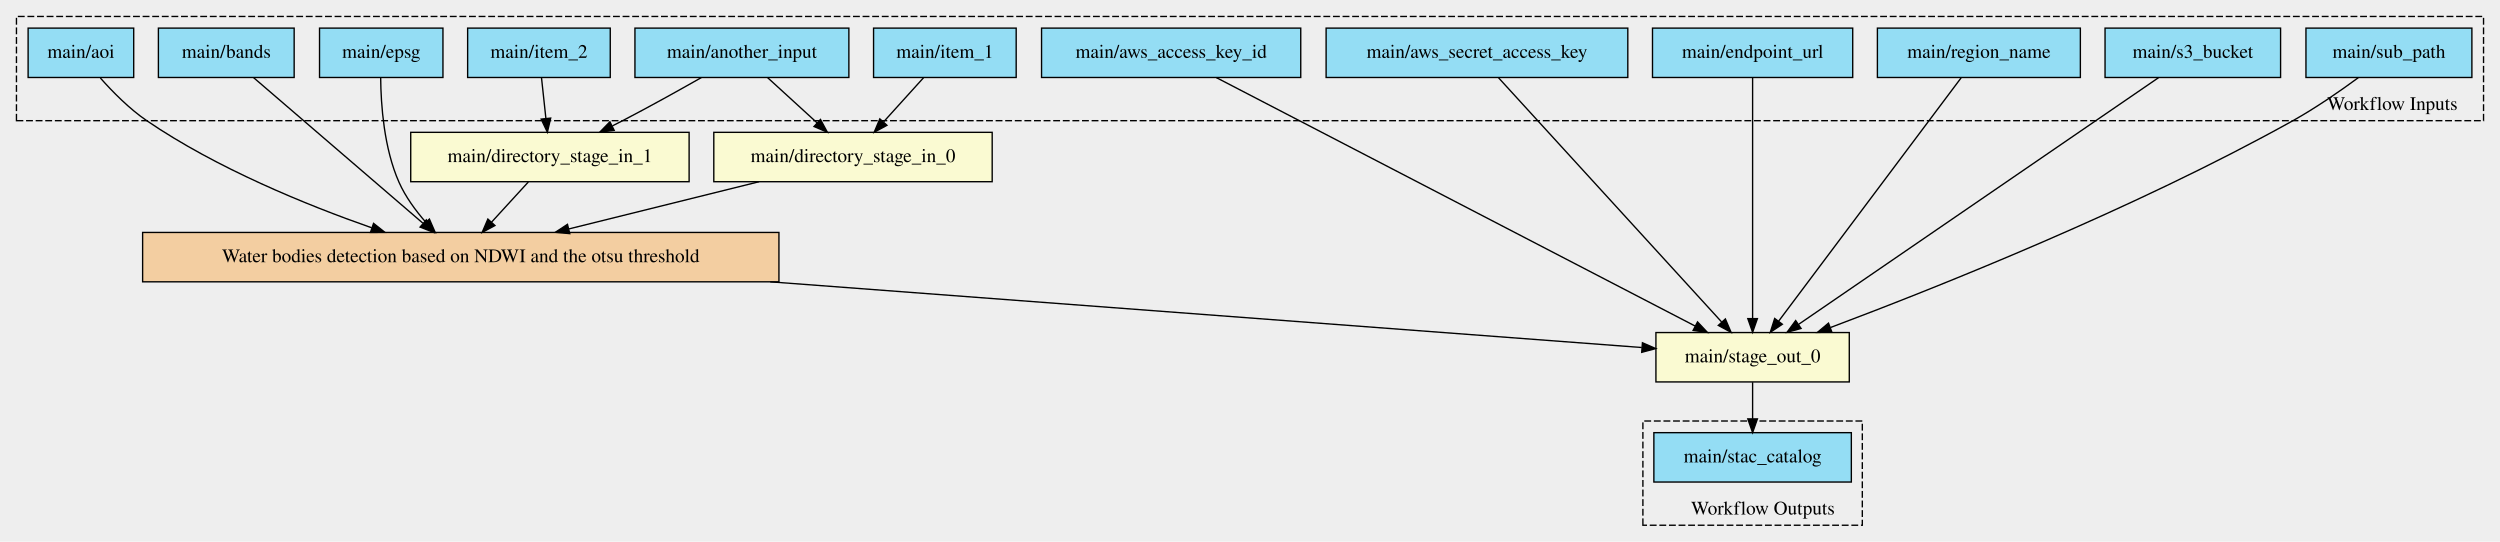
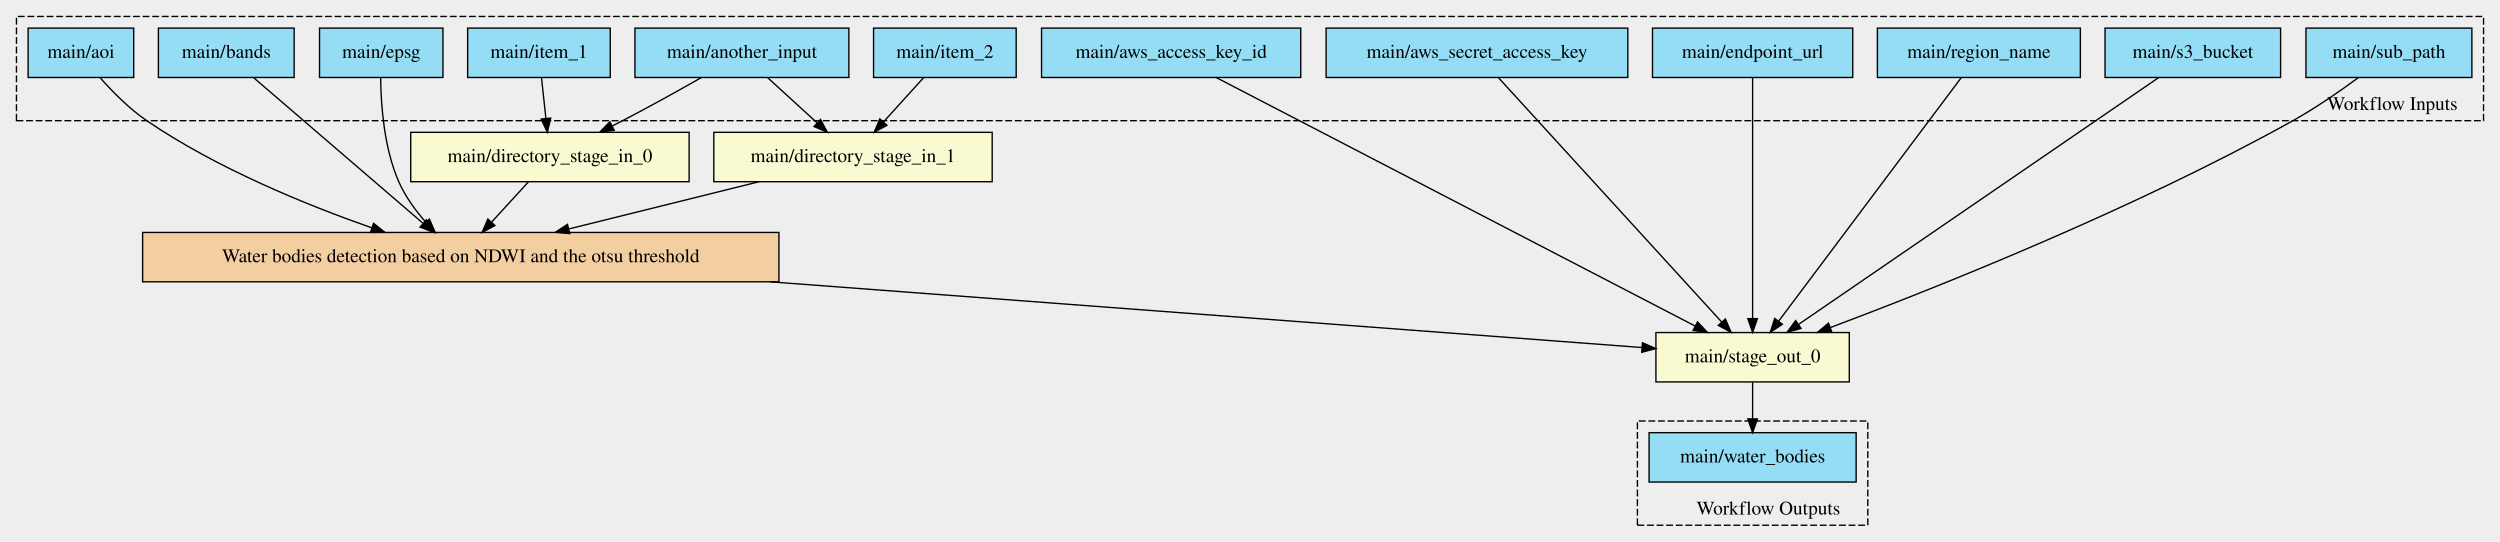
<svg xmlns="http://www.w3.org/2000/svg" width="1823pt" height="395pt" viewBox="0.00 0.00 1823.00 395.00">
  <g id="graph0" class="graph" transform="scale(1 1) rotate(0) translate(4 391)">
    <polygon fill="#eeeeee" stroke="transparent" points="-4,4 -4,-391 1819,-391 1819,4 -4,4" />
    <g id="clust1" class="cluster">
      <polygon fill="#eeeeee" stroke="black" stroke-dasharray="5,2" points="8,-303 8,-379 1807,-379 1807,-303 8,-303" />
      <text text-anchor="middle" x="1740.5" y="-310.8" font-family="Times,serif" font-size="14.00">Workflow Inputs</text>
    </g>
    <g id="clust2" class="cluster">
-       <polygon fill="#eeeeee" stroke="black" stroke-dasharray="5,2" points="1194,-8 1194,-84 1354,-84 1354,-8 1194,-8" />
-       <text text-anchor="middle" x="1281.5" y="-15.8" font-family="Times,serif" font-size="14.00">Workflow Outputs</text>
+       <polygon fill="#eeeeee" stroke="black" stroke-dasharray="5,2" points="1190,-8 1190,-84 1358,-84 1358,-8 1190,-8" />
+       <text text-anchor="middle" x="1285.5" y="-15.8" font-family="Times,serif" font-size="14.00">Workflow Outputs</text>
    </g>
    <g id="node1" class="node">
      <polygon fill="lightgoldenrodyellow" stroke="black" points="295.5,-258.5 295.5,-294.5 498.5,-294.5 498.5,-258.5 295.5,-258.5" />
-       <text text-anchor="middle" x="397" y="-272.8" font-family="Times,serif" font-size="14.00">main/directory_stage_in_1</text>
+       <text text-anchor="middle" x="397" y="-272.8" font-family="Times,serif" font-size="14.00">main/directory_stage_in_0</text>
    </g>
    <g id="node2" class="node">
      <polygon fill="#f3cea1" stroke="black" points="100,-185.5 100,-221.5 564,-221.5 564,-185.5 100,-185.5" />
      <text text-anchor="middle" x="332" y="-199.8" font-family="Times,serif" font-size="14.00">Water bodies detection based on NDWI and the otsu threshold</text>
    </g>
    <g id="edge1" class="edge">
      <path fill="none" stroke="black" d="M381.27,-258.31C373.2,-249.5 363.24,-238.63 354.39,-228.96" />
      <polygon fill="black" stroke="black" points="356.92,-226.54 347.59,-221.53 351.76,-231.27 356.92,-226.54" />
    </g>
    <g id="node4" class="node">
      <polygon fill="lightgoldenrodyellow" stroke="black" points="1203.5,-112.5 1203.5,-148.5 1344.5,-148.5 1344.5,-112.5 1203.5,-112.5" />
      <text text-anchor="middle" x="1274" y="-126.8" font-family="Times,serif" font-size="14.00">main/stage_out_0</text>
    </g>
    <g id="edge3" class="edge">
      <path fill="none" stroke="black" d="M557.63,-185.49C762.6,-170.04 1053.59,-148.11 1193.18,-137.59" />
      <polygon fill="black" stroke="black" points="1193.66,-141.07 1203.37,-136.82 1193.14,-134.08 1193.66,-141.07" />
    </g>
    <g id="node3" class="node">
      <polygon fill="lightgoldenrodyellow" stroke="black" points="516.5,-258.5 516.5,-294.5 719.5,-294.5 719.5,-258.5 516.5,-258.5" />
-       <text text-anchor="middle" x="618" y="-272.8" font-family="Times,serif" font-size="14.00">main/directory_stage_in_0</text>
+       <text text-anchor="middle" x="618" y="-272.8" font-family="Times,serif" font-size="14.00">main/directory_stage_in_1</text>
    </g>
    <g id="edge2" class="edge">
      <path fill="none" stroke="black" d="M549.5,-258.49C507.79,-248.14 454.37,-234.88 410.9,-224.09" />
      <polygon fill="black" stroke="black" points="411.49,-220.63 400.94,-221.61 409.8,-227.42 411.49,-220.63" />
    </g>
    <g id="node17" class="node">
-       <polygon fill="#94ddf4" stroke="black" points="1202,-39.5 1202,-75.5 1346,-75.5 1346,-39.5 1202,-39.5" />
-       <text text-anchor="middle" x="1274" y="-53.8" font-family="Times,serif" font-size="14.00">main/stac_catalog</text>
+       <polygon fill="#94ddf4" stroke="black" points="1198.5,-39.5 1198.5,-75.5 1349.5,-75.5 1349.5,-39.5 1198.5,-39.5" />
+       <text text-anchor="middle" x="1274" y="-53.8" font-family="Times,serif" font-size="14.00">main/water_bodies</text>
    </g>
    <g id="edge17" class="edge">
      <path fill="none" stroke="black" d="M1274,-112.31C1274,-104.29 1274,-94.55 1274,-85.57" />
      <polygon fill="black" stroke="black" points="1277.5,-85.53 1274,-75.53 1270.5,-85.53 1277.5,-85.53" />
    </g>
    <g id="node5" class="node">
      <polygon fill="#94ddf4" stroke="black" points="16.5,-334.5 16.5,-370.5 93.5,-370.5 93.5,-334.5 16.5,-334.5" />
      <text text-anchor="middle" x="55" y="-348.8" font-family="Times,serif" font-size="14.00">main/aoi</text>
    </g>
    <g id="edge4" class="edge">
      <path fill="none" stroke="black" d="M69.19,-334.12C78.1,-324.05 90.28,-311.68 103,-303 154.02,-268.22 219.3,-241.61 267.09,-224.87" />
      <polygon fill="black" stroke="black" points="268.4,-228.12 276.71,-221.55 266.12,-221.5 268.4,-228.12" />
    </g>
    <g id="node6" class="node">
      <polygon fill="#94ddf4" stroke="black" points="111.5,-334.5 111.5,-370.5 210.5,-370.5 210.5,-334.5 111.5,-334.5" />
      <text text-anchor="middle" x="161" y="-348.8" font-family="Times,serif" font-size="14.00">main/bands</text>
    </g>
    <g id="edge5" class="edge">
      <path fill="none" stroke="black" d="M180.95,-334.35C211.45,-308.13 269.78,-257.99 304.35,-228.27" />
      <polygon fill="black" stroke="black" points="306.87,-230.71 312.18,-221.54 302.31,-225.41 306.87,-230.71" />
    </g>
    <g id="node7" class="node">
      <polygon fill="#94ddf4" stroke="black" points="229,-334.5 229,-370.5 319,-370.5 319,-334.5 229,-334.5" />
      <text text-anchor="middle" x="274" y="-348.8" font-family="Times,serif" font-size="14.00">main/epsg</text>
    </g>
    <g id="edge6" class="edge">
      <path fill="none" stroke="black" d="M273.59,-334.17C273.76,-314.79 275.94,-282.85 287,-258 291.69,-247.47 299.08,-237.4 306.54,-228.88" />
      <polygon fill="black" stroke="black" points="309.11,-231.26 313.33,-221.54 303.97,-226.51 309.11,-231.26" />
    </g>
    <g id="node8" class="node">
      <polygon fill="#94ddf4" stroke="black" points="459,-334.5 459,-370.5 615,-370.5 615,-334.5 459,-334.5" />
      <text text-anchor="middle" x="537" y="-348.8" font-family="Times,serif" font-size="14.00">main/another_input</text>
    </g>
-     <g id="edge8" class="edge">
+     <g id="edge7" class="edge">
      <path fill="none" stroke="black" d="M507.44,-334.44C490.72,-324.94 469.34,-313.03 450,-303 447.58,-301.74 445.08,-300.47 442.56,-299.2" />
      <polygon fill="black" stroke="black" points="443.87,-295.94 433.35,-294.63 440.75,-302.21 443.87,-295.94" />
    </g>
-     <g id="edge7" class="edge">
+     <g id="edge8" class="edge">
      <path fill="none" stroke="black" d="M555.79,-334.34C566.52,-324.53 580.14,-312.08 591.91,-301.34" />
      <polygon fill="black" stroke="black" points="594.29,-303.9 599.32,-294.57 589.57,-298.73 594.29,-303.9" />
    </g>
    <g id="node9" class="node">
-       <polygon fill="#94ddf4" stroke="black" points="633,-334.5 633,-370.5 737,-370.5 737,-334.5 633,-334.5" />
-       <text text-anchor="middle" x="685" y="-348.8" font-family="Times,serif" font-size="14.00">main/item_1</text>
+       <polygon fill="#94ddf4" stroke="black" points="337,-334.5 337,-370.5 441,-370.5 441,-334.5 337,-334.5" />
+       <text text-anchor="middle" x="389" y="-348.8" font-family="Times,serif" font-size="14.00">main/item_1</text>
    </g>
    <g id="edge9" class="edge">
+       <path fill="none" stroke="black" d="M390.86,-334.34C391.8,-325.56 392.98,-314.66 394.05,-304.77" />
+       <polygon fill="black" stroke="black" points="397.56,-304.89 395.15,-294.57 390.6,-304.14 397.56,-304.89" />
+     </g>
+     <g id="node10" class="node">
+       <polygon fill="#94ddf4" stroke="black" points="633,-334.5 633,-370.5 737,-370.5 737,-334.5 633,-334.5" />
+       <text text-anchor="middle" x="685" y="-348.8" font-family="Times,serif" font-size="14.00">main/item_2</text>
+     </g>
+     <g id="edge10" class="edge">
      <path fill="none" stroke="black" d="M669.46,-334.34C660.84,-324.81 649.95,-312.79 640.42,-302.26" />
      <polygon fill="black" stroke="black" points="642.76,-299.63 633.46,-294.57 637.57,-304.33 642.76,-299.63" />
-     </g>
-     <g id="node10" class="node">
-       <polygon fill="#94ddf4" stroke="black" points="337,-334.5 337,-370.5 441,-370.5 441,-334.5 337,-334.5" />
-       <text text-anchor="middle" x="389" y="-348.8" font-family="Times,serif" font-size="14.00">main/item_2</text>
-     </g>
-     <g id="edge10" class="edge">
-       <path fill="none" stroke="black" d="M390.86,-334.34C391.8,-325.56 392.98,-314.66 394.05,-304.77" />
-       <polygon fill="black" stroke="black" points="397.56,-304.89 395.15,-294.57 390.6,-304.14 397.56,-304.89" />
    </g>
    <g id="node11" class="node">
      <polygon fill="#94ddf4" stroke="black" points="755.5,-334.5 755.5,-370.5 944.5,-370.5 944.5,-334.5 755.5,-334.5" />
      <text text-anchor="middle" x="850" y="-348.8" font-family="Times,serif" font-size="14.00">main/aws_access_key_id</text>
    </g>
    <g id="edge11" class="edge">
      <path fill="none" stroke="black" d="M882.92,-334.42C959.15,-294.86 1147.73,-197.02 1232.07,-153.26" />
      <polygon fill="black" stroke="black" points="1233.84,-156.28 1241.1,-148.57 1230.61,-150.07 1233.84,-156.28" />
    </g>
    <g id="node12" class="node">
      <polygon fill="#94ddf4" stroke="black" points="963,-334.5 963,-370.5 1183,-370.5 1183,-334.5 963,-334.5" />
      <text text-anchor="middle" x="1073" y="-348.8" font-family="Times,serif" font-size="14.00">main/aws_secret_access_key</text>
    </g>
    <g id="edge12" class="edge">
      <path fill="none" stroke="black" d="M1088.77,-334.24C1124.22,-295.44 1210.28,-201.24 1251.4,-156.23" />
      <polygon fill="black" stroke="black" points="1254.14,-158.43 1258.3,-148.68 1248.97,-153.7 1254.14,-158.43" />
    </g>
    <g id="node13" class="node">
      <polygon fill="#94ddf4" stroke="black" points="1201,-334.5 1201,-370.5 1347,-370.5 1347,-334.5 1201,-334.5" />
      <text text-anchor="middle" x="1274" y="-348.8" font-family="Times,serif" font-size="14.00">main/endpoint_url</text>
    </g>
    <g id="edge13" class="edge">
      <path fill="none" stroke="black" d="M1274,-334.24C1274,-296.16 1274,-204.73 1274,-158.8" />
      <polygon fill="black" stroke="black" points="1277.5,-158.68 1274,-148.68 1270.5,-158.68 1277.5,-158.68" />
    </g>
    <g id="node14" class="node">
      <polygon fill="#94ddf4" stroke="black" points="1365,-334.5 1365,-370.5 1513,-370.5 1513,-334.5 1365,-334.5" />
      <text text-anchor="middle" x="1439" y="-348.8" font-family="Times,serif" font-size="14.00">main/region_name</text>
    </g>
    <g id="edge14" class="edge">
      <path fill="none" stroke="black" d="M1426.05,-334.24C1397.08,-295.6 1326.89,-202.02 1292.97,-156.8" />
      <polygon fill="black" stroke="black" points="1295.69,-154.58 1286.89,-148.68 1290.09,-158.78 1295.69,-154.58" />
    </g>
    <g id="node15" class="node">
      <polygon fill="#94ddf4" stroke="black" points="1531,-334.5 1531,-370.5 1659,-370.5 1659,-334.5 1531,-334.5" />
      <text text-anchor="middle" x="1595" y="-348.8" font-family="Times,serif" font-size="14.00">main/s3_bucket</text>
    </g>
    <g id="edge15" class="edge">
      <path fill="none" stroke="black" d="M1570.08,-334.42C1512.96,-295.27 1372.54,-199.03 1307.75,-154.63" />
      <polygon fill="black" stroke="black" points="1309.35,-151.49 1299.13,-148.72 1305.4,-157.26 1309.35,-151.49" />
    </g>
    <g id="node16" class="node">
      <polygon fill="#94ddf4" stroke="black" points="1677.5,-334.5 1677.5,-370.5 1798.5,-370.5 1798.5,-334.5 1677.5,-334.5" />
      <text text-anchor="middle" x="1738" y="-348.8" font-family="Times,serif" font-size="14.00">main/sub_path</text>
    </g>
    <g id="edge16" class="edge">
      <path fill="none" stroke="black" d="M1715.71,-334.39C1702.31,-324.52 1684.66,-312.28 1668,-303 1552.84,-238.85 1408.96,-181.56 1330.86,-152.21" />
      <polygon fill="black" stroke="black" points="1331.8,-148.83 1321.2,-148.6 1329.34,-155.38 1331.8,-148.83" />
    </g>
  </g>
</svg>
